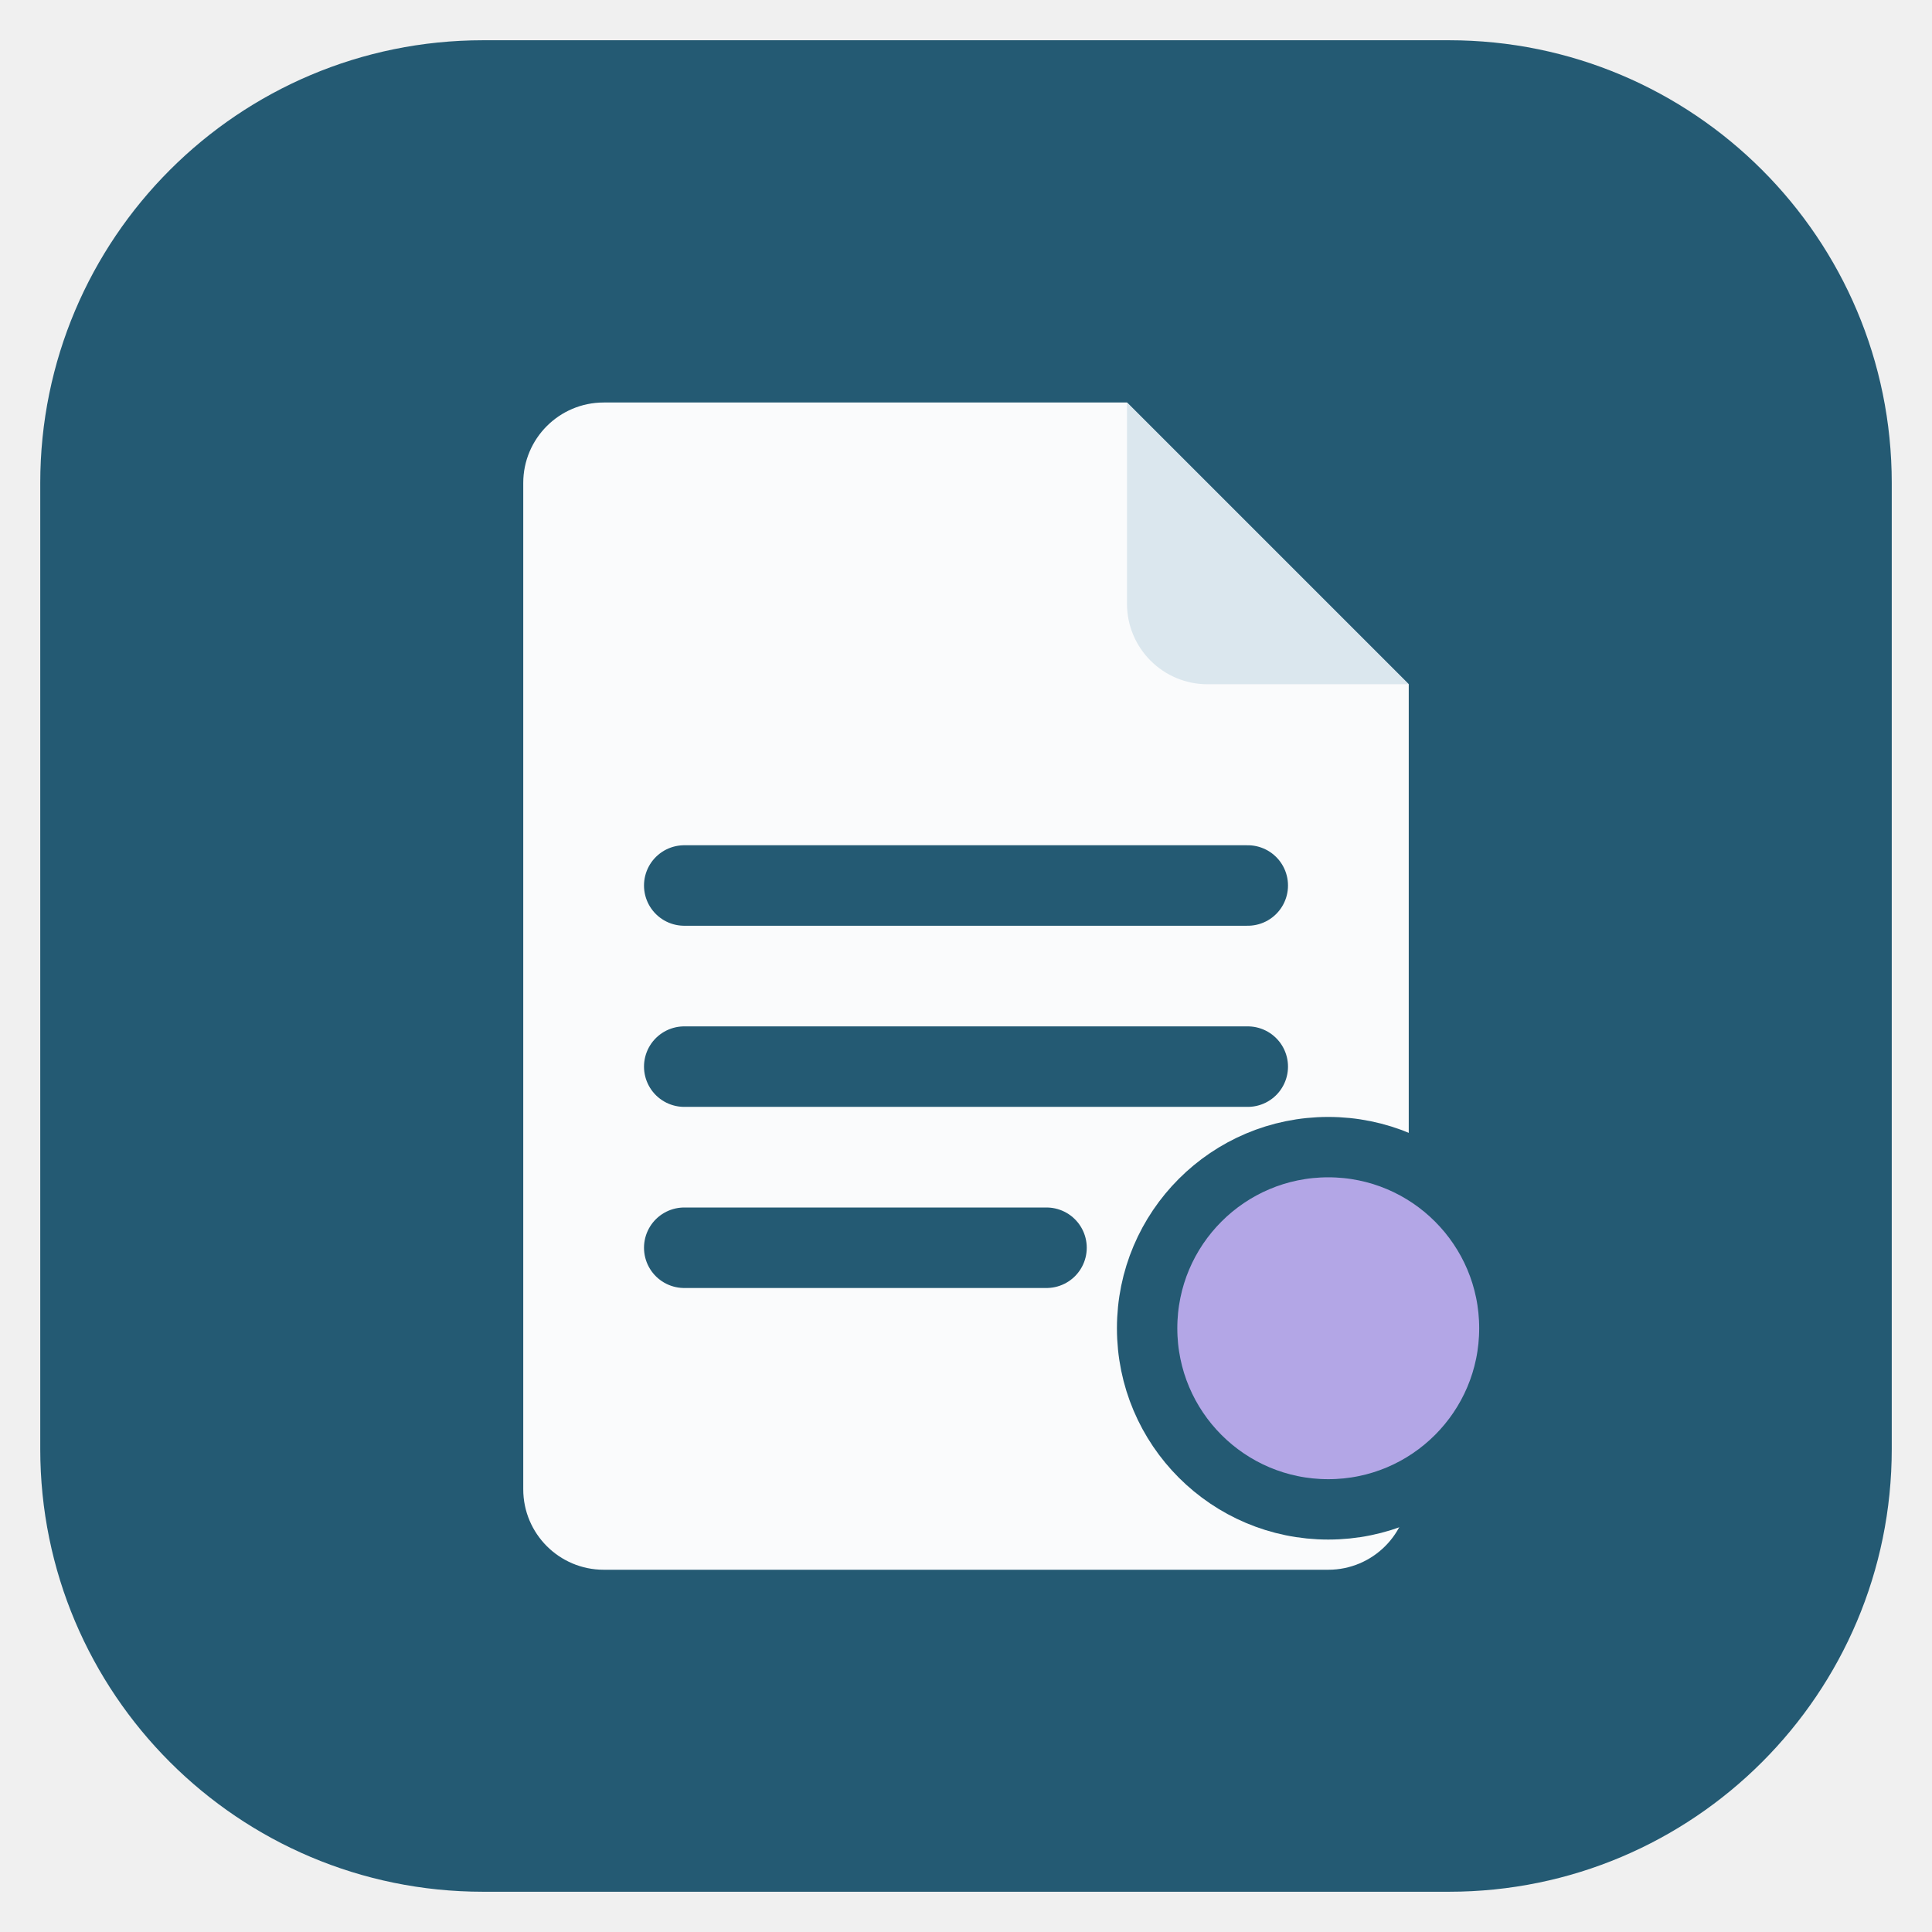
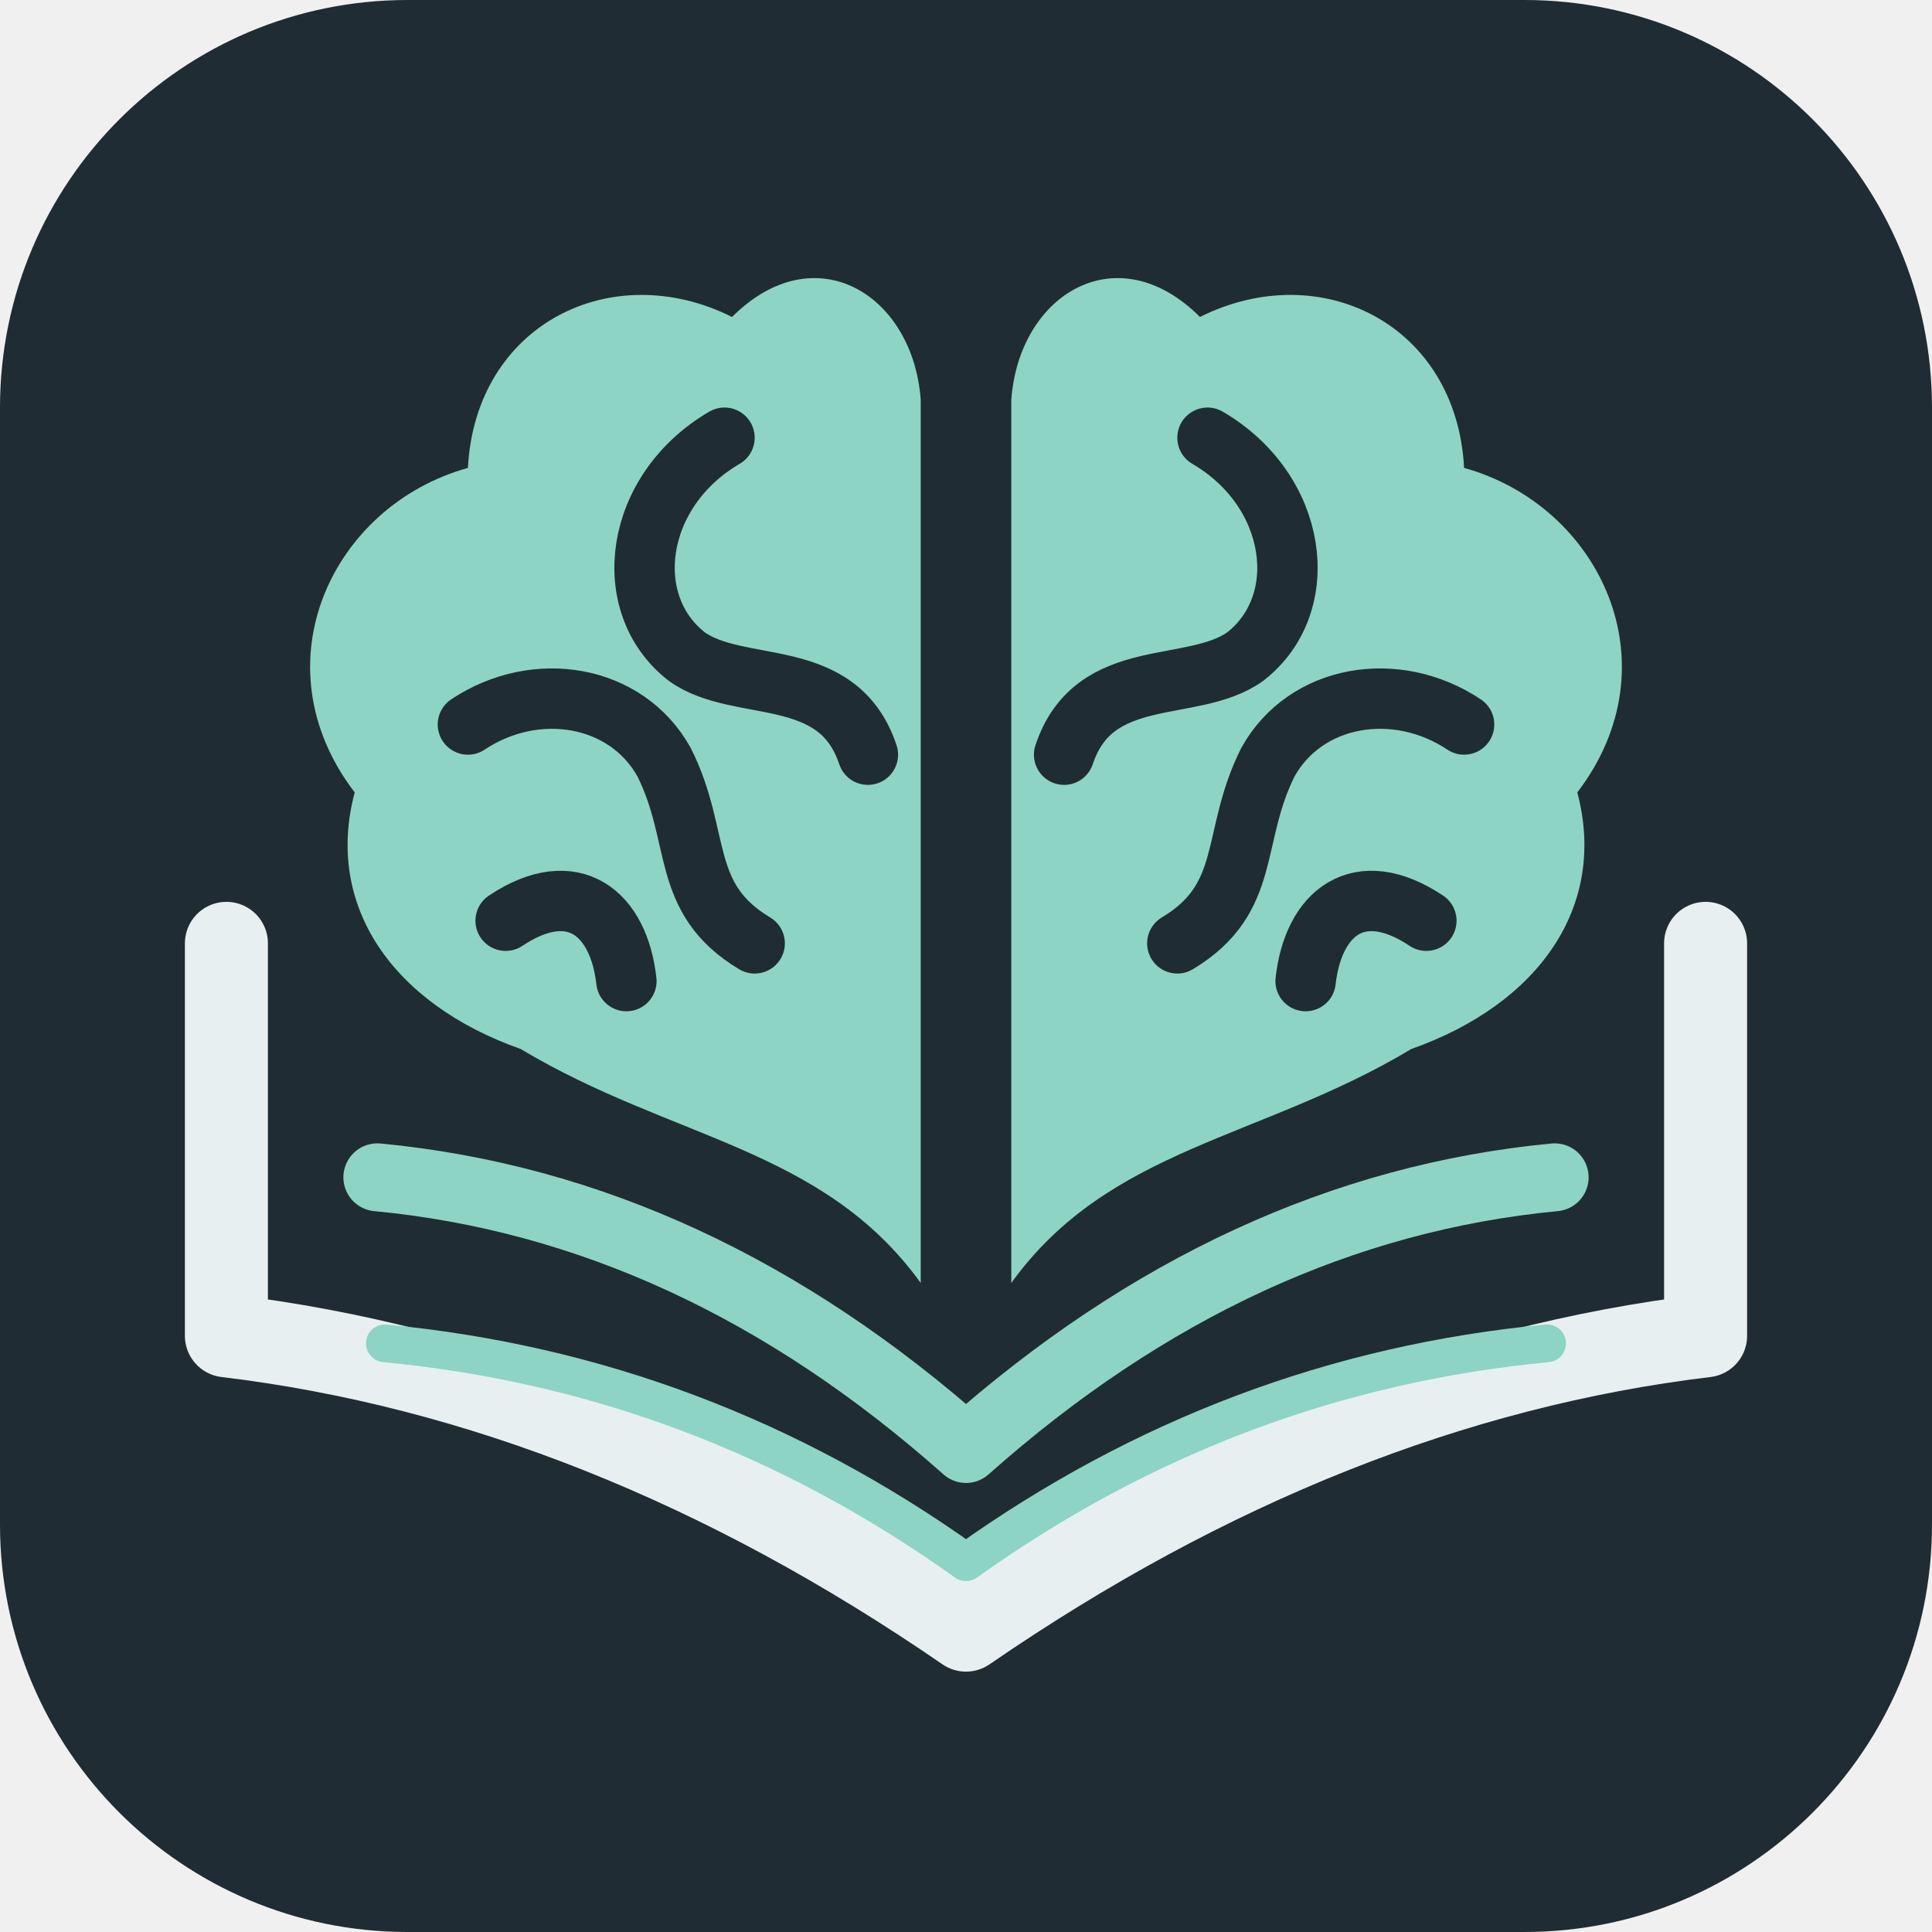
- <svg xmlns="http://www.w3.org/2000/svg" viewBox="0 0 96 96" width="96" height="96" role="img" aria-label="LocalMind">
-   <rect x="2" y="2" width="92" height="92" rx="22" fill="#245a73" />
-   <path d="M30 20h26l14 14v40a4 4 0 0 1-4 4H30a4 4 0 0 1-4-4V24a4 4 0 0 1 4-4z" fill="#fafbfc" />
-   <path d="M56 20v10a4 4 0 0 0 4 4h10" fill="#dbe7ee" />
-   <path d="M34 44h28M34 53h28M34 62h18" stroke="#245a73" stroke-width="4" stroke-linecap="round" />
-   <circle cx="66" cy="66" r="9" fill="#b3a6e6" stroke="#245a73" stroke-width="3" />
+ <svg xmlns="http://www.w3.org/2000/svg" viewBox="0 0 256 256" width="256" height="256" role="img" aria-label="LocalMind — Open volume">
+   <rect width="256" height="256" rx="54" fill="#202c33" />
+   <defs>
+     <mask id="brain-folds" maskUnits="userSpaceOnUse" x="0" y="0" width="256" height="256">
+       <rect width="256" height="256" fill="white" />
+       <path d="M96 58 C84 65 82 80 91 87 C98 92 111 88 115 100 M62 96 C71 90 83 92 88 101 C93 111 90 119 100 125 M67 122 C76 116 82 121 83 130" fill="none" stroke="black" stroke-width="8" stroke-linecap="round" stroke-linejoin="round" />
+       <g transform="translate(256 0) scale(-1 1)">
+         <path d="M96 58 C84 65 82 80 91 87 C98 92 111 88 115 100 M62 96 C71 90 83 92 88 101 C93 111 90 119 100 125 M67 122 C76 116 82 121 83 130" fill="none" stroke="black" stroke-width="8" stroke-linecap="round" stroke-linejoin="round" />
+       </g>
+     </mask>
+   </defs>
+   <g mask="url(#brain-folds)" fill="#8dd4c4" class="ink">
+     <path d="M122 170 C109 152 89 151 69 139 C52 133 43 120 47 105 C34 88 44 67 62 62 C63 43 81 34 97 42 C108 31 121 39 122 53 Z" />
+     <path d="M122 170 C109 152 89 151 69 139 C52 133 43 120 47 105 C34 88 44 67 62 62 C63 43 81 34 97 42 C108 31 121 39 122 53 Z" transform="translate(256 0) scale(-1 1)" />
+   </g>
+   <g fill="none" stroke-linecap="round" stroke-linejoin="round">
+     <path d="M30 125 L30 177 Q80 183 128 216 Q176 183 226 177 L226 125" stroke="#e8eff0" class="cover" stroke-width="11" />
+     <path d="M50 156 Q92 160 128 192 Q164 160 206 156" stroke="#8dd4c4" class="ink-stroke" stroke-width="9" />
+     <path d="M51 178 Q93 182 128 207 Q163 182 205 178" stroke="#8dd4c4" class="ink-stroke" stroke-width="5" />
+   </g>
</svg>
